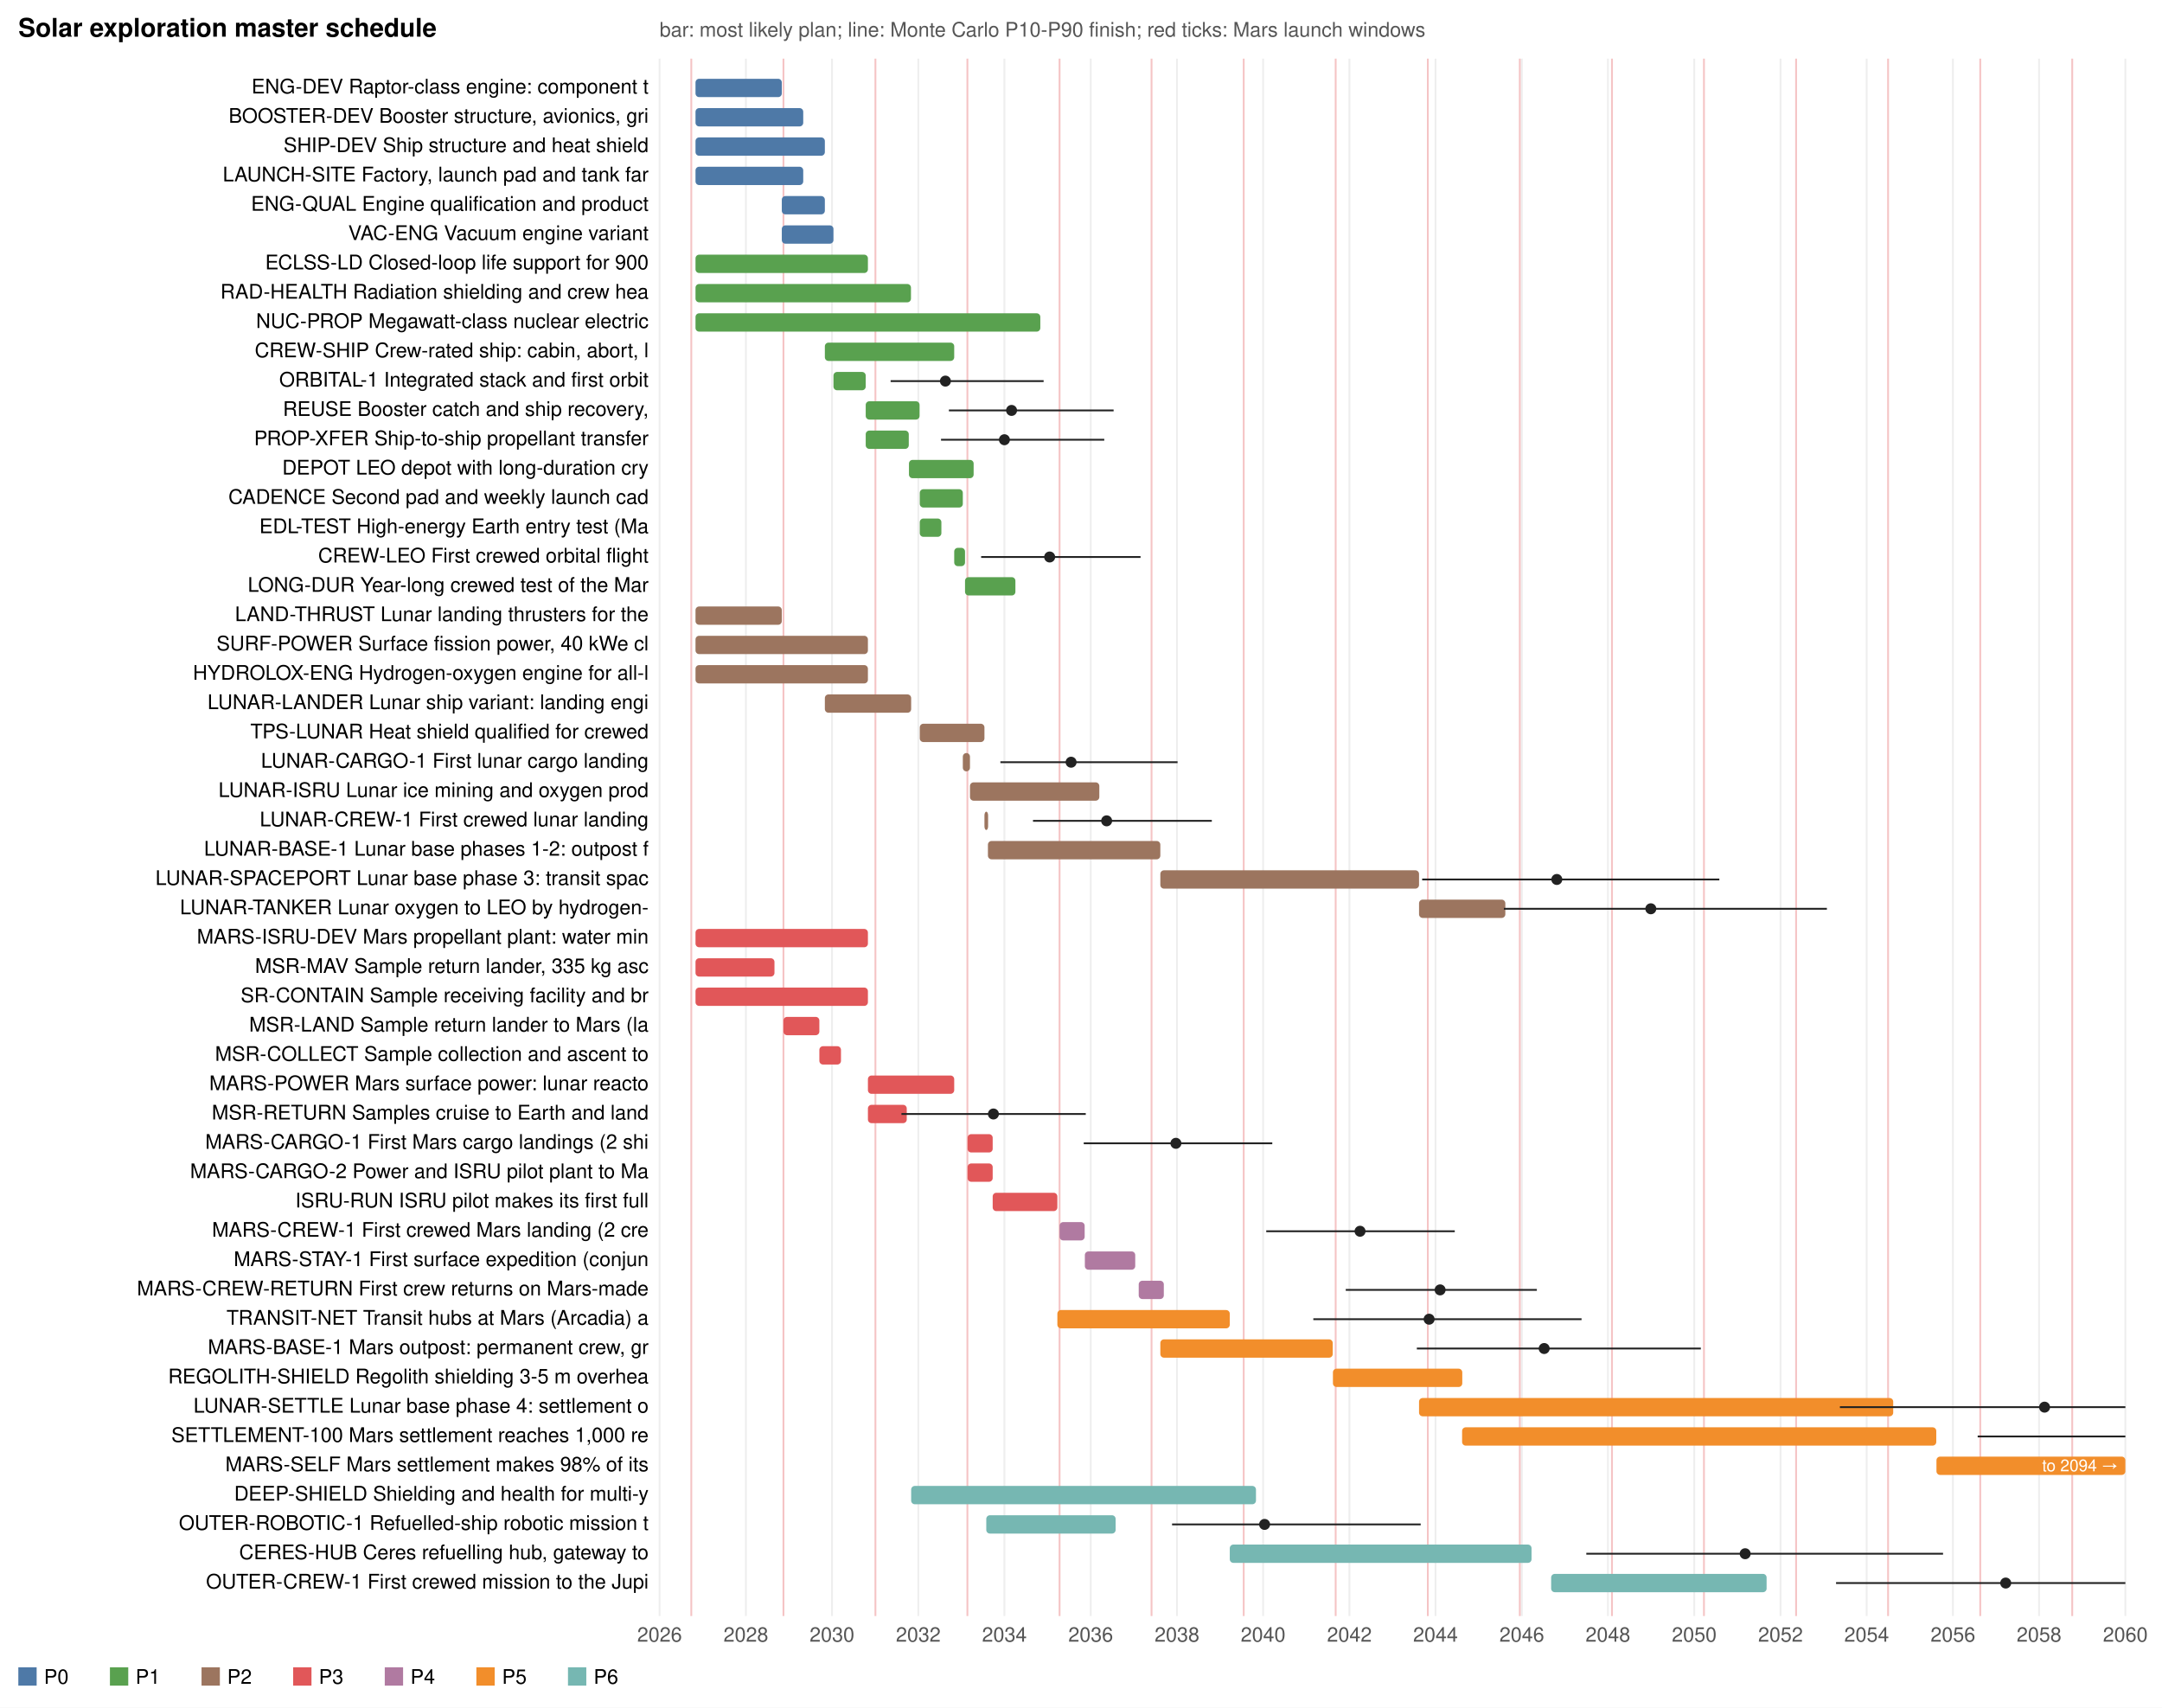
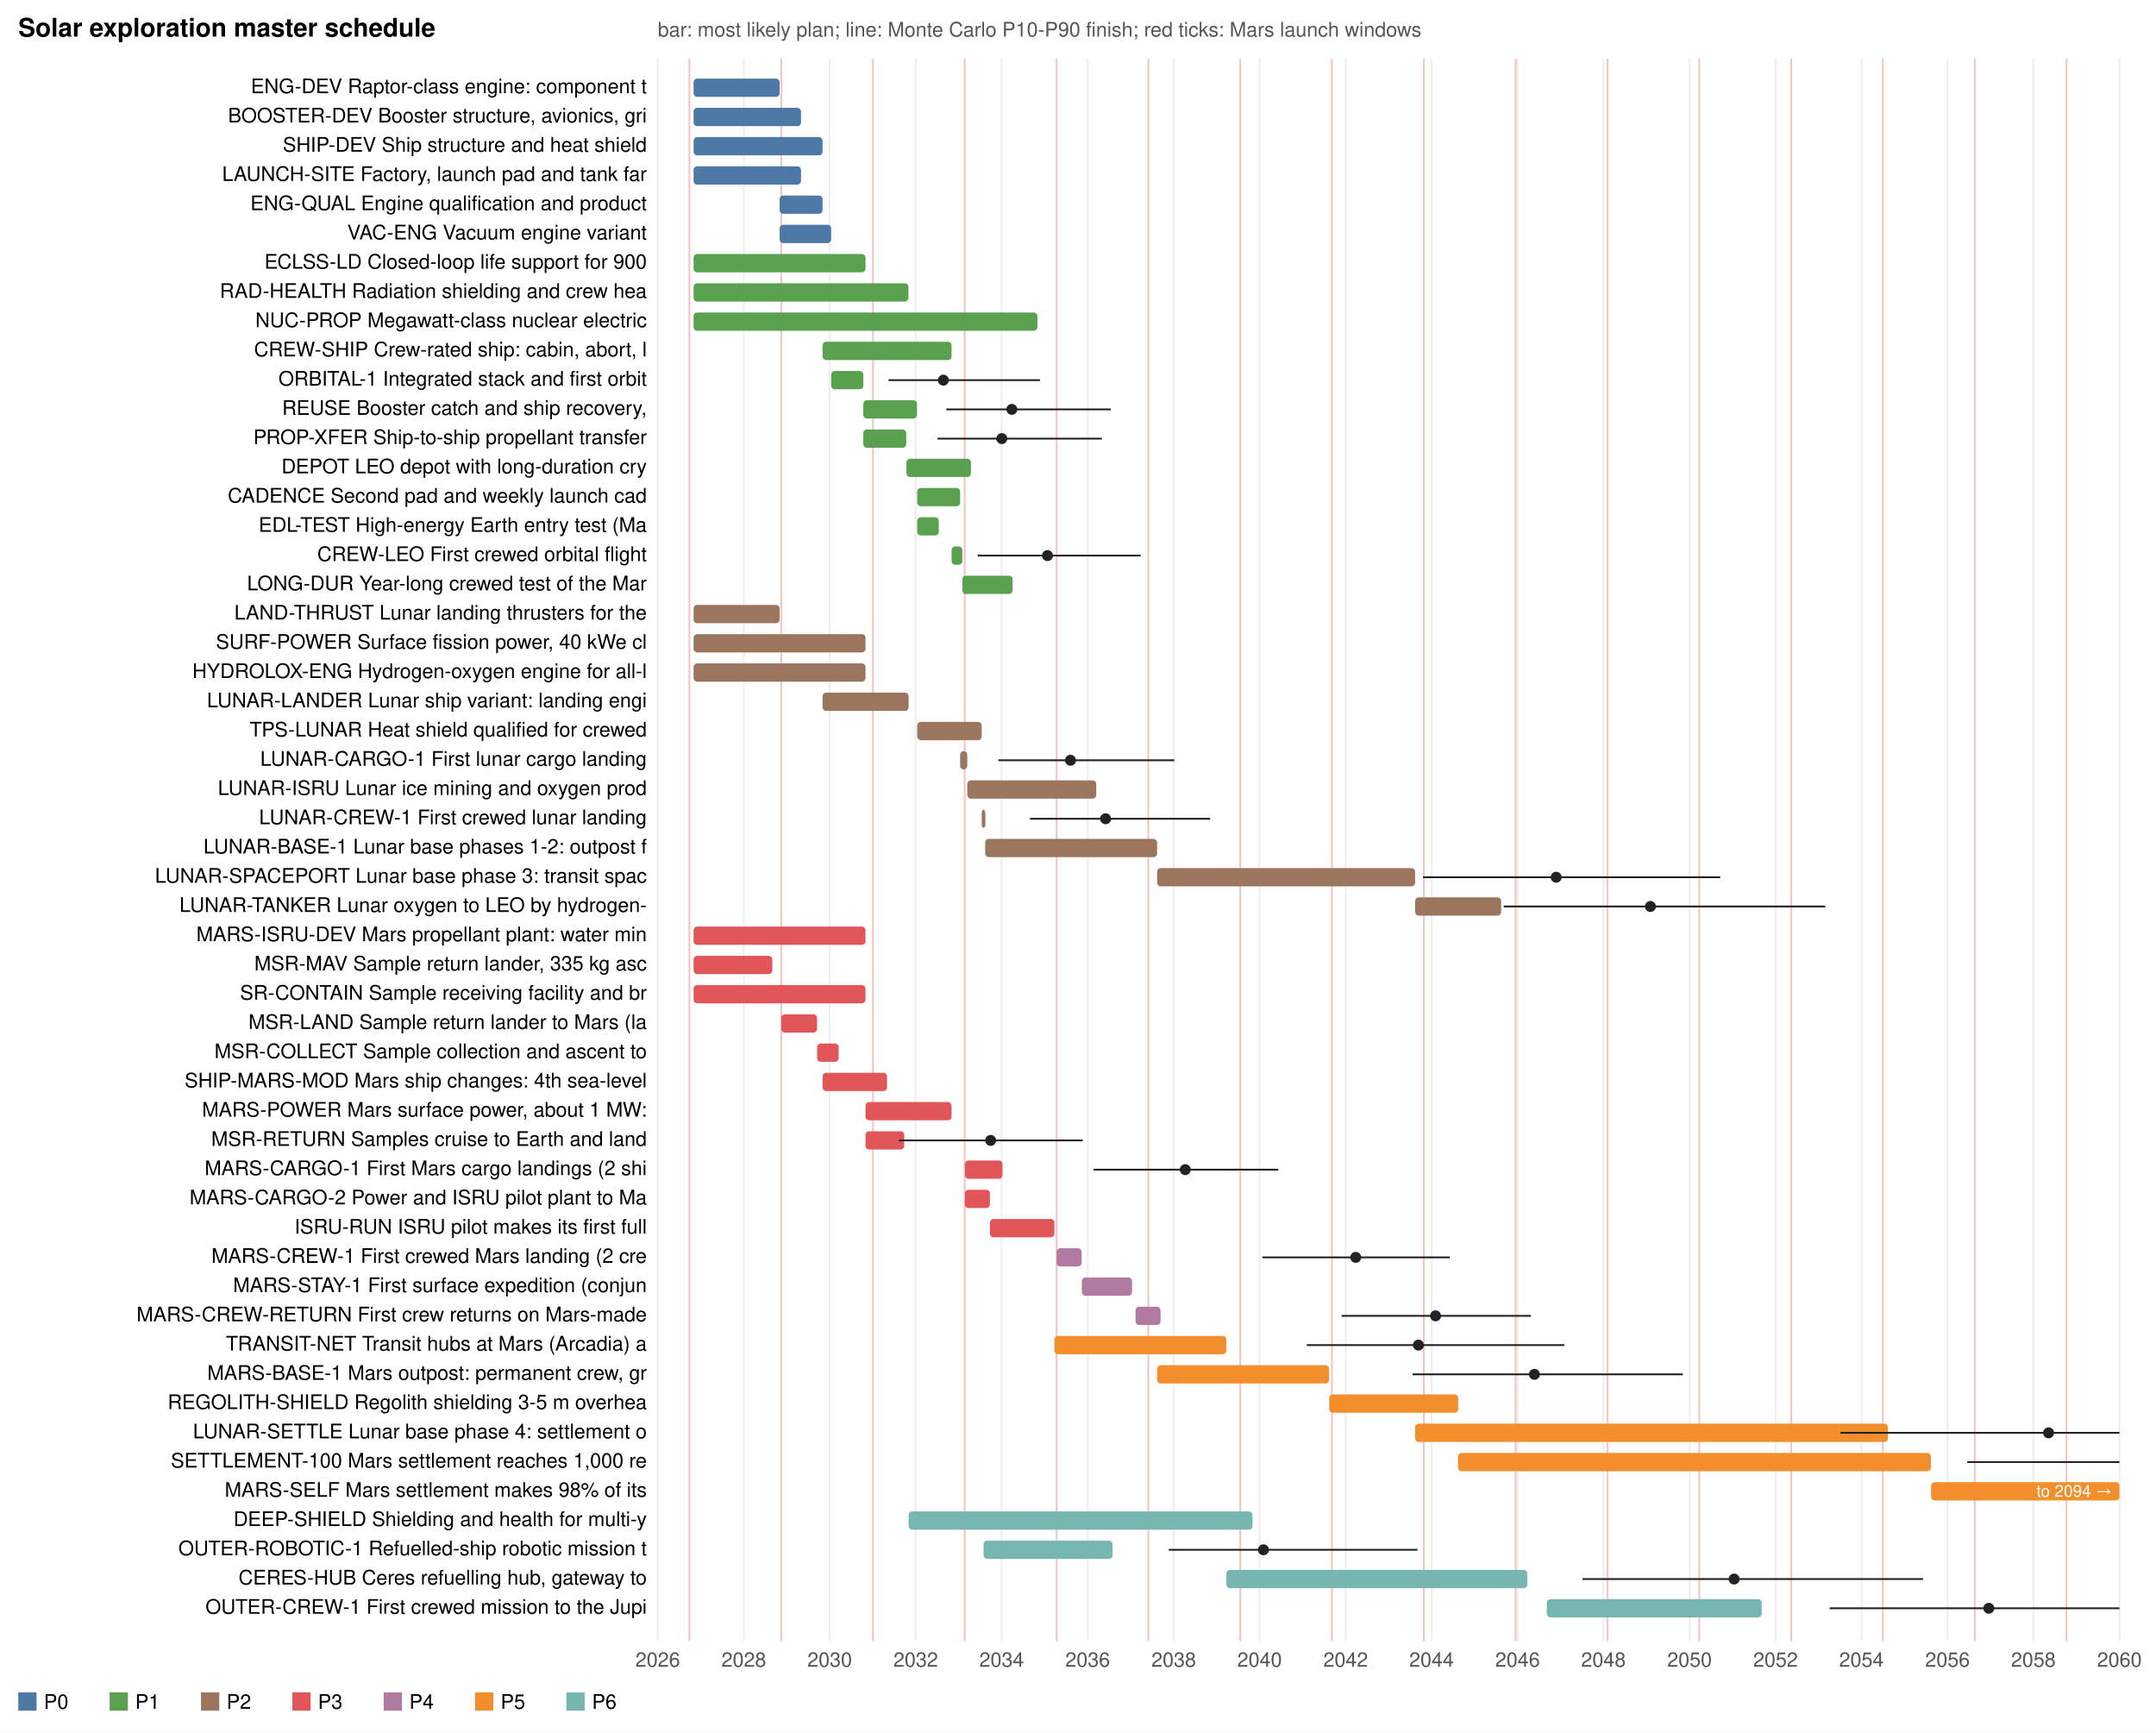
- <svg xmlns="http://www.w3.org/2000/svg" width="1180" height="932" font-family="Helvetica,Arial,sans-serif" font-size="11">
-   <rect width="1180" height="932" fill="white" />
+ <svg xmlns="http://www.w3.org/2000/svg" width="1180" height="948" font-family="Helvetica,Arial,sans-serif" font-size="11">
+   <rect width="1180" height="948" fill="white" />
  <text x="10" y="20" font-size="14" font-weight="bold">Solar exploration master schedule</text>
  <text x="360" y="20" fill="#555">bar: most likely plan; line: Monte Carlo P10-P90 finish; red ticks: Mars launch windows</text>
-   <line x1="360.0" y1="32" x2="360.0" y2="882" stroke="#eee" />
-   <text x="360.0" y="896" text-anchor="middle" fill="#555">2026</text>
-   <line x1="407.1" y1="32" x2="407.1" y2="882" stroke="#eee" />
-   <text x="407.1" y="896" text-anchor="middle" fill="#555">2028</text>
-   <line x1="454.1" y1="32" x2="454.1" y2="882" stroke="#eee" />
-   <text x="454.1" y="896" text-anchor="middle" fill="#555">2030</text>
-   <line x1="501.2" y1="32" x2="501.2" y2="882" stroke="#eee" />
-   <text x="501.2" y="896" text-anchor="middle" fill="#555">2032</text>
-   <line x1="548.2" y1="32" x2="548.2" y2="882" stroke="#eee" />
-   <text x="548.2" y="896" text-anchor="middle" fill="#555">2034</text>
-   <line x1="595.3" y1="32" x2="595.3" y2="882" stroke="#eee" />
-   <text x="595.3" y="896" text-anchor="middle" fill="#555">2036</text>
-   <line x1="642.4" y1="32" x2="642.4" y2="882" stroke="#eee" />
-   <text x="642.4" y="896" text-anchor="middle" fill="#555">2038</text>
-   <line x1="689.4" y1="32" x2="689.4" y2="882" stroke="#eee" />
-   <text x="689.4" y="896" text-anchor="middle" fill="#555">2040</text>
-   <line x1="736.5" y1="32" x2="736.5" y2="882" stroke="#eee" />
-   <text x="736.5" y="896" text-anchor="middle" fill="#555">2042</text>
-   <line x1="783.5" y1="32" x2="783.5" y2="882" stroke="#eee" />
-   <text x="783.5" y="896" text-anchor="middle" fill="#555">2044</text>
-   <line x1="830.6" y1="32" x2="830.6" y2="882" stroke="#eee" />
-   <text x="830.6" y="896" text-anchor="middle" fill="#555">2046</text>
-   <line x1="877.6" y1="32" x2="877.6" y2="882" stroke="#eee" />
-   <text x="877.6" y="896" text-anchor="middle" fill="#555">2048</text>
-   <line x1="924.7" y1="32" x2="924.7" y2="882" stroke="#eee" />
-   <text x="924.7" y="896" text-anchor="middle" fill="#555">2050</text>
-   <line x1="971.8" y1="32" x2="971.8" y2="882" stroke="#eee" />
-   <text x="971.8" y="896" text-anchor="middle" fill="#555">2052</text>
-   <line x1="1018.8" y1="32" x2="1018.8" y2="882" stroke="#eee" />
-   <text x="1018.8" y="896" text-anchor="middle" fill="#555">2054</text>
-   <line x1="1065.9" y1="32" x2="1065.9" y2="882" stroke="#eee" />
-   <text x="1065.9" y="896" text-anchor="middle" fill="#555">2056</text>
-   <line x1="1112.9" y1="32" x2="1112.9" y2="882" stroke="#eee" />
-   <text x="1112.9" y="896" text-anchor="middle" fill="#555">2058</text>
-   <line x1="1160.0" y1="32" x2="1160.0" y2="882" stroke="#eee" />
-   <text x="1160.0" y="896" text-anchor="middle" fill="#555">2060</text>
-   <line x1="377.3" y1="32" x2="377.3" y2="882" stroke="#e15759" stroke-opacity="0.35" />
-   <line x1="427.6" y1="32" x2="427.6" y2="882" stroke="#e15759" stroke-opacity="0.35" />
-   <line x1="477.8" y1="32" x2="477.8" y2="882" stroke="#e15759" stroke-opacity="0.35" />
-   <line x1="528.0" y1="32" x2="528.0" y2="882" stroke="#e15759" stroke-opacity="0.35" />
-   <line x1="578.3" y1="32" x2="578.3" y2="882" stroke="#e15759" stroke-opacity="0.35" />
-   <line x1="628.5" y1="32" x2="628.5" y2="882" stroke="#e15759" stroke-opacity="0.35" />
-   <line x1="678.8" y1="32" x2="678.8" y2="882" stroke="#e15759" stroke-opacity="0.35" />
-   <line x1="729.0" y1="32" x2="729.0" y2="882" stroke="#e15759" stroke-opacity="0.35" />
-   <line x1="779.3" y1="32" x2="779.3" y2="882" stroke="#e15759" stroke-opacity="0.35" />
-   <line x1="829.5" y1="32" x2="829.5" y2="882" stroke="#e15759" stroke-opacity="0.35" />
-   <line x1="879.8" y1="32" x2="879.8" y2="882" stroke="#e15759" stroke-opacity="0.35" />
-   <line x1="930.0" y1="32" x2="930.0" y2="882" stroke="#e15759" stroke-opacity="0.35" />
-   <line x1="980.3" y1="32" x2="980.3" y2="882" stroke="#e15759" stroke-opacity="0.35" />
-   <line x1="1030.5" y1="32" x2="1030.5" y2="882" stroke="#e15759" stroke-opacity="0.35" />
-   <line x1="1080.8" y1="32" x2="1080.8" y2="882" stroke="#e15759" stroke-opacity="0.35" />
-   <line x1="1131.0" y1="32" x2="1131.0" y2="882" stroke="#e15759" stroke-opacity="0.35" />
-   <line x1="1181.3" y1="32" x2="1181.3" y2="882" stroke="#e15759" stroke-opacity="0.35" />
+   <line x1="360.0" y1="32" x2="360.0" y2="898" stroke="#eee" />
+   <text x="360.0" y="912" text-anchor="middle" fill="#555">2026</text>
+   <line x1="407.1" y1="32" x2="407.1" y2="898" stroke="#eee" />
+   <text x="407.1" y="912" text-anchor="middle" fill="#555">2028</text>
+   <line x1="454.1" y1="32" x2="454.1" y2="898" stroke="#eee" />
+   <text x="454.1" y="912" text-anchor="middle" fill="#555">2030</text>
+   <line x1="501.2" y1="32" x2="501.2" y2="898" stroke="#eee" />
+   <text x="501.2" y="912" text-anchor="middle" fill="#555">2032</text>
+   <line x1="548.2" y1="32" x2="548.2" y2="898" stroke="#eee" />
+   <text x="548.2" y="912" text-anchor="middle" fill="#555">2034</text>
+   <line x1="595.3" y1="32" x2="595.3" y2="898" stroke="#eee" />
+   <text x="595.3" y="912" text-anchor="middle" fill="#555">2036</text>
+   <line x1="642.4" y1="32" x2="642.4" y2="898" stroke="#eee" />
+   <text x="642.4" y="912" text-anchor="middle" fill="#555">2038</text>
+   <line x1="689.4" y1="32" x2="689.4" y2="898" stroke="#eee" />
+   <text x="689.4" y="912" text-anchor="middle" fill="#555">2040</text>
+   <line x1="736.5" y1="32" x2="736.5" y2="898" stroke="#eee" />
+   <text x="736.5" y="912" text-anchor="middle" fill="#555">2042</text>
+   <line x1="783.5" y1="32" x2="783.5" y2="898" stroke="#eee" />
+   <text x="783.5" y="912" text-anchor="middle" fill="#555">2044</text>
+   <line x1="830.6" y1="32" x2="830.6" y2="898" stroke="#eee" />
+   <text x="830.6" y="912" text-anchor="middle" fill="#555">2046</text>
+   <line x1="877.6" y1="32" x2="877.6" y2="898" stroke="#eee" />
+   <text x="877.6" y="912" text-anchor="middle" fill="#555">2048</text>
+   <line x1="924.7" y1="32" x2="924.7" y2="898" stroke="#eee" />
+   <text x="924.7" y="912" text-anchor="middle" fill="#555">2050</text>
+   <line x1="971.8" y1="32" x2="971.8" y2="898" stroke="#eee" />
+   <text x="971.8" y="912" text-anchor="middle" fill="#555">2052</text>
+   <line x1="1018.8" y1="32" x2="1018.8" y2="898" stroke="#eee" />
+   <text x="1018.8" y="912" text-anchor="middle" fill="#555">2054</text>
+   <line x1="1065.9" y1="32" x2="1065.9" y2="898" stroke="#eee" />
+   <text x="1065.9" y="912" text-anchor="middle" fill="#555">2056</text>
+   <line x1="1112.9" y1="32" x2="1112.9" y2="898" stroke="#eee" />
+   <text x="1112.9" y="912" text-anchor="middle" fill="#555">2058</text>
+   <line x1="1160.0" y1="32" x2="1160.0" y2="898" stroke="#eee" />
+   <text x="1160.0" y="912" text-anchor="middle" fill="#555">2060</text>
+   <line x1="377.3" y1="32" x2="377.3" y2="898" stroke="#e15759" stroke-opacity="0.35" />
+   <line x1="427.6" y1="32" x2="427.6" y2="898" stroke="#e15759" stroke-opacity="0.35" />
+   <line x1="477.8" y1="32" x2="477.8" y2="898" stroke="#e15759" stroke-opacity="0.35" />
+   <line x1="528.0" y1="32" x2="528.0" y2="898" stroke="#e15759" stroke-opacity="0.35" />
+   <line x1="578.3" y1="32" x2="578.3" y2="898" stroke="#e15759" stroke-opacity="0.35" />
+   <line x1="628.5" y1="32" x2="628.5" y2="898" stroke="#e15759" stroke-opacity="0.35" />
+   <line x1="678.8" y1="32" x2="678.8" y2="898" stroke="#e15759" stroke-opacity="0.35" />
+   <line x1="729.0" y1="32" x2="729.0" y2="898" stroke="#e15759" stroke-opacity="0.35" />
+   <line x1="779.3" y1="32" x2="779.3" y2="898" stroke="#e15759" stroke-opacity="0.35" />
+   <line x1="829.5" y1="32" x2="829.5" y2="898" stroke="#e15759" stroke-opacity="0.35" />
+   <line x1="879.8" y1="32" x2="879.8" y2="898" stroke="#e15759" stroke-opacity="0.35" />
+   <line x1="930.0" y1="32" x2="930.0" y2="898" stroke="#e15759" stroke-opacity="0.35" />
+   <line x1="980.3" y1="32" x2="980.3" y2="898" stroke="#e15759" stroke-opacity="0.35" />
+   <line x1="1030.5" y1="32" x2="1030.5" y2="898" stroke="#e15759" stroke-opacity="0.35" />
+   <line x1="1080.8" y1="32" x2="1080.8" y2="898" stroke="#e15759" stroke-opacity="0.35" />
+   <line x1="1131.0" y1="32" x2="1131.0" y2="898" stroke="#e15759" stroke-opacity="0.35" />
+   <line x1="1181.3" y1="32" x2="1181.3" y2="898" stroke="#e15759" stroke-opacity="0.35" />
  <text x="354" y="51" text-anchor="end">ENG-DEV  Raptor-class engine: component t</text>
  <rect x="379.6" y="43" width="47.1" height="10" fill="#4e79a7" rx="2" />
  <text x="354" y="67" text-anchor="end">BOOSTER-DEV  Booster structure, avionics, gri</text>
  <rect x="379.6" y="59" width="58.8" height="10" fill="#4e79a7" rx="2" />
  <text x="354" y="83" text-anchor="end">SHIP-DEV  Ship structure and heat shield</text>
  <rect x="379.6" y="75" width="70.6" height="10" fill="#4e79a7" rx="2" />
  <text x="354" y="99" text-anchor="end">LAUNCH-SITE  Factory, launch pad and tank far</text>
  <rect x="379.6" y="91" width="58.8" height="10" fill="#4e79a7" rx="2" />
  <text x="354" y="115" text-anchor="end">ENG-QUAL  Engine qualification and product</text>
  <rect x="426.7" y="107" width="23.5" height="10" fill="#4e79a7" rx="2" />
  <text x="354" y="131" text-anchor="end">VAC-ENG  Vacuum engine variant</text>
  <rect x="426.7" y="123" width="28.2" height="10" fill="#4e79a7" rx="2" />
  <text x="354" y="147" text-anchor="end">ECLSS-LD  Closed-loop life support for 900</text>
  <rect x="379.6" y="139" width="94.1" height="10" fill="#59a14f" rx="2" />
  <text x="354" y="163" text-anchor="end">RAD-HEALTH  Radiation shielding and crew hea</text>
  <rect x="379.6" y="155" width="117.6" height="10" fill="#59a14f" rx="2" />
  <text x="354" y="179" text-anchor="end">NUC-PROP  Megawatt-class nuclear electric </text>
  <rect x="379.6" y="171" width="188.2" height="10" fill="#59a14f" rx="2" />
  <text x="354" y="195" text-anchor="end">CREW-SHIP  Crew-rated ship: cabin, abort, l</text>
  <rect x="450.2" y="187" width="70.6" height="10" fill="#59a14f" rx="2" />
  <text x="354" y="211" text-anchor="end">ORBITAL-1  Integrated stack and first orbit</text>
  <rect x="454.9" y="203" width="17.6" height="10" fill="#59a14f" rx="2" />
-   <line x1="486.1" y1="208" x2="569.6" y2="208" stroke="#222" />
-   <circle cx="516.0" cy="208" r="3" fill="#222" />
+   <line x1="486.3" y1="208" x2="569.2" y2="208" stroke="#222" />
+   <circle cx="516.3" cy="208" r="3" fill="#222" />
  <text x="354" y="227" text-anchor="end">REUSE  Booster catch and ship recovery,</text>
  <rect x="472.5" y="219" width="29.4" height="10" fill="#59a14f" rx="2" />
-   <line x1="517.9" y1="224" x2="607.8" y2="224" stroke="#222" />
-   <circle cx="552.1" cy="224" r="3" fill="#222" />
+   <line x1="517.9" y1="224" x2="607.9" y2="224" stroke="#222" />
+   <circle cx="553.8" cy="224" r="3" fill="#222" />
  <text x="354" y="243" text-anchor="end">PROP-XFER  Ship-to-ship propellant transfer</text>
  <rect x="472.5" y="235" width="23.5" height="10" fill="#59a14f" rx="2" />
-   <line x1="513.6" y1="240" x2="602.7" y2="240" stroke="#222" />
-   <circle cx="548.2" cy="240" r="3" fill="#222" />
+   <line x1="513.1" y1="240" x2="603.1" y2="240" stroke="#222" />
+   <circle cx="548.3" cy="240" r="3" fill="#222" />
  <text x="354" y="259" text-anchor="end">DEPOT  LEO depot with long-duration cry</text>
  <rect x="496.1" y="251" width="35.3" height="10" fill="#59a14f" rx="2" />
  <text x="354" y="275" text-anchor="end">CADENCE  Second pad and weekly launch cad</text>
  <rect x="502.0" y="267" width="23.5" height="10" fill="#59a14f" rx="2" />
  <text x="354" y="291" text-anchor="end">EDL-TEST  High-energy Earth entry test (Ma</text>
  <rect x="502.0" y="283" width="11.8" height="10" fill="#59a14f" rx="2" />
  <text x="354" y="307" text-anchor="end">CREW-LEO  First crewed orbital flight</text>
  <rect x="520.8" y="299" width="5.9" height="10" fill="#59a14f" rx="2" />
-   <line x1="535.5" y1="304" x2="622.5" y2="304" stroke="#222" />
-   <circle cx="572.9" cy="304" r="3" fill="#222" />
+   <line x1="535.1" y1="304" x2="624.3" y2="304" stroke="#222" />
+   <circle cx="573.3" cy="304" r="3" fill="#222" />
  <text x="354" y="323" text-anchor="end">LONG-DUR  Year-long crewed test of the Mar</text>
  <rect x="526.7" y="315" width="27.5" height="10" fill="#59a14f" rx="2" />
  <text x="354" y="339" text-anchor="end">LAND-THRUST  Lunar landing thrusters for the </text>
  <rect x="379.6" y="331" width="47.1" height="10" fill="#9c755f" rx="2" />
  <text x="354" y="355" text-anchor="end">SURF-POWER  Surface fission power, 40 kWe cl</text>
  <rect x="379.6" y="347" width="94.1" height="10" fill="#9c755f" rx="2" />
  <text x="354" y="371" text-anchor="end">HYDROLOX-ENG  Hydrogen-oxygen engine for all-l</text>
  <rect x="379.6" y="363" width="94.1" height="10" fill="#9c755f" rx="2" />
  <text x="354" y="387" text-anchor="end">LUNAR-LANDER  Lunar ship variant: landing engi</text>
  <rect x="450.2" y="379" width="47.1" height="10" fill="#9c755f" rx="2" />
  <text x="354" y="403" text-anchor="end">TPS-LUNAR  Heat shield qualified for crewed</text>
  <rect x="502.0" y="395" width="35.3" height="10" fill="#9c755f" rx="2" />
  <text x="354" y="419" text-anchor="end">LUNAR-CARGO-1  First lunar cargo landing</text>
  <rect x="525.5" y="411" width="3.9" height="10" fill="#9c755f" rx="2" />
-   <line x1="546.0" y1="416" x2="642.7" y2="416" stroke="#222" />
-   <circle cx="584.6" cy="416" r="3" fill="#222" />
+   <line x1="546.4" y1="416" x2="642.7" y2="416" stroke="#222" />
+   <circle cx="585.9" cy="416" r="3" fill="#222" />
  <text x="354" y="435" text-anchor="end">LUNAR-ISRU  Lunar ice mining and oxygen prod</text>
  <rect x="529.4" y="427" width="70.6" height="10" fill="#9c755f" rx="2" />
  <text x="354" y="451" text-anchor="end">LUNAR-CREW-1  First crewed lunar landing</text>
  <rect x="537.3" y="443" width="2.0" height="10" fill="#9c755f" rx="2" />
-   <line x1="563.8" y1="448" x2="661.4" y2="448" stroke="#222" />
-   <circle cx="604.0" cy="448" r="3" fill="#222" />
+   <line x1="563.7" y1="448" x2="662.3" y2="448" stroke="#222" />
+   <circle cx="605.1" cy="448" r="3" fill="#222" />
  <text x="354" y="467" text-anchor="end">LUNAR-BASE-1  Lunar base phases 1-2: outpost f</text>
  <rect x="539.2" y="459" width="94.1" height="10" fill="#9c755f" rx="2" />
  <text x="354" y="483" text-anchor="end">LUNAR-SPACEPORT  Lunar base phase 3: transit spac</text>
  <rect x="633.3" y="475" width="141.2" height="10" fill="#9c755f" rx="2" />
-   <line x1="776.2" y1="480" x2="938.4" y2="480" stroke="#222" />
-   <circle cx="849.7" cy="480" r="3" fill="#222" />
+   <line x1="778.8" y1="480" x2="941.5" y2="480" stroke="#222" />
+   <circle cx="851.7" cy="480" r="3" fill="#222" />
  <text x="354" y="499" text-anchor="end">LUNAR-TANKER  Lunar oxygen to LEO by hydrogen-</text>
  <rect x="774.5" y="491" width="47.1" height="10" fill="#9c755f" rx="2" />
-   <line x1="820.8" y1="496" x2="997.1" y2="496" stroke="#222" />
-   <circle cx="901.0" cy="496" r="3" fill="#222" />
+   <line x1="823.0" y1="496" x2="999.0" y2="496" stroke="#222" />
+   <circle cx="903.3" cy="496" r="3" fill="#222" />
  <text x="354" y="515" text-anchor="end">MARS-ISRU-DEV  Mars propellant plant: water min</text>
  <rect x="379.6" y="507" width="94.1" height="10" fill="#e15759" rx="2" />
  <text x="354" y="531" text-anchor="end">MSR-MAV  Sample return lander, 335 kg asc</text>
  <rect x="379.6" y="523" width="43.1" height="10" fill="#e15759" rx="2" />
  <text x="354" y="547" text-anchor="end">SR-CONTAIN  Sample receiving facility and br</text>
  <rect x="379.6" y="539" width="94.1" height="10" fill="#e15759" rx="2" />
  <text x="354" y="563" text-anchor="end">MSR-LAND  Sample return lander to Mars (la</text>
  <rect x="427.6" y="555" width="19.6" height="10" fill="#e15759" rx="2" />
  <text x="354" y="579" text-anchor="end">MSR-COLLECT  Sample collection and ascent to </text>
  <rect x="447.2" y="571" width="11.8" height="10" fill="#e15759" rx="2" />
-   <text x="354" y="595" text-anchor="end">MARS-POWER  Mars surface power: lunar reacto</text>
-   <rect x="473.7" y="587" width="47.1" height="10" fill="#e15759" rx="2" />
-   <text x="354" y="611" text-anchor="end">MSR-RETURN  Samples cruise to Earth and land</text>
-   <rect x="473.7" y="603" width="21.2" height="10" fill="#e15759" rx="2" />
-   <line x1="492.0" y1="608" x2="592.6" y2="608" stroke="#222" />
-   <circle cx="542.2" cy="608" r="3" fill="#222" />
-   <text x="354" y="627" text-anchor="end">MARS-CARGO-1  First Mars cargo landings (2 shi</text>
-   <rect x="528.1" y="619" width="13.7" height="10" fill="#e15759" rx="2" />
-   <line x1="591.5" y1="624" x2="694.4" y2="624" stroke="#222" />
-   <circle cx="641.8" cy="624" r="3" fill="#222" />
-   <text x="354" y="643" text-anchor="end">MARS-CARGO-2  Power and ISRU pilot plant to Ma</text>
-   <rect x="528.1" y="635" width="13.7" height="10" fill="#e15759" rx="2" />
-   <text x="354" y="659" text-anchor="end">ISRU-RUN  ISRU pilot makes its first full </text>
-   <rect x="541.8" y="651" width="35.3" height="10" fill="#e15759" rx="2" />
-   <text x="354" y="675" text-anchor="end">MARS-CREW-1  First crewed Mars landing (2 cre</text>
-   <rect x="578.3" y="667" width="13.7" height="10" fill="#b07aa1" rx="2" />
-   <line x1="691.1" y1="672" x2="794.0" y2="672" stroke="#222" />
-   <circle cx="742.3" cy="672" r="3" fill="#222" />
-   <text x="354" y="691" text-anchor="end">MARS-STAY-1  First surface expedition (conjun</text>
-   <rect x="592.1" y="683" width="27.5" height="10" fill="#b07aa1" rx="2" />
-   <text x="354" y="707" text-anchor="end">MARS-CREW-RETURN  First crew returns on Mars-made </text>
-   <rect x="621.5" y="699" width="13.7" height="10" fill="#b07aa1" rx="2" />
-   <line x1="734.5" y1="704" x2="838.8" y2="704" stroke="#222" />
-   <circle cx="786.0" cy="704" r="3" fill="#222" />
-   <text x="354" y="723" text-anchor="end">TRANSIT-NET  Transit hubs at Mars (Arcadia) a</text>
-   <rect x="577.1" y="715" width="94.1" height="10" fill="#f28e2b" rx="2" />
-   <line x1="716.8" y1="720" x2="863.2" y2="720" stroke="#222" />
-   <circle cx="780.0" cy="720" r="3" fill="#222" />
-   <text x="354" y="739" text-anchor="end">MARS-BASE-1  Mars outpost: permanent crew, gr</text>
-   <rect x="633.3" y="731" width="94.1" height="10" fill="#f28e2b" rx="2" />
-   <line x1="773.3" y1="736" x2="928.3" y2="736" stroke="#222" />
-   <circle cx="842.8" cy="736" r="3" fill="#222" />
-   <text x="354" y="755" text-anchor="end">REGOLITH-SHIELD  Regolith shielding 3-5 m overhea</text>
-   <rect x="727.5" y="747" width="70.6" height="10" fill="#f28e2b" rx="2" />
-   <text x="354" y="771" text-anchor="end">LUNAR-SETTLE  Lunar base phase 4: settlement o</text>
-   <rect x="774.5" y="763" width="258.8" height="10" fill="#f28e2b" rx="2" />
-   <line x1="1004.2" y1="768" x2="1160.0" y2="768" stroke="#222" />
-   <circle cx="1115.9" cy="768" r="3" fill="#222" />
-   <text x="354" y="787" text-anchor="end">SETTLEMENT-100  Mars settlement reaches 1,000 re</text>
-   <rect x="798.0" y="779" width="258.8" height="10" fill="#f28e2b" rx="2" />
-   <line x1="1079.4" y1="784" x2="1160.0" y2="784" stroke="#222" />
-   <text x="354" y="803" text-anchor="end">MARS-SELF  Mars settlement makes 98% of its</text>
-   <rect x="1056.9" y="795" width="103.1" height="10" fill="#f28e2b" rx="2" />
-   <text x="1156.0" y="803" text-anchor="end" fill="white" font-size="9">to 2094 →</text>
-   <text x="354" y="819" text-anchor="end">DEEP-SHIELD  Shielding and health for multi-y</text>
-   <rect x="497.3" y="811" width="188.2" height="10" fill="#76b7b2" rx="2" />
-   <text x="354" y="835" text-anchor="end">OUTER-ROBOTIC-1  Refuelled-ship robotic mission t</text>
-   <rect x="538.3" y="827" width="70.6" height="10" fill="#76b7b2" rx="2" />
-   <line x1="639.7" y1="832" x2="775.4" y2="832" stroke="#222" />
-   <circle cx="690.2" cy="832" r="3" fill="#222" />
-   <text x="354" y="851" text-anchor="end">CERES-HUB  Ceres refuelling hub, gateway to</text>
-   <rect x="671.2" y="843" width="164.7" height="10" fill="#76b7b2" rx="2" />
-   <line x1="865.8" y1="848" x2="1060.5" y2="848" stroke="#222" />
-   <circle cx="952.5" cy="848" r="3" fill="#222" />
-   <text x="354" y="867" text-anchor="end">OUTER-CREW-1  First crewed mission to the Jupi</text>
-   <rect x="846.6" y="859" width="117.6" height="10" fill="#76b7b2" rx="2" />
-   <line x1="1002.1" y1="864" x2="1160.0" y2="864" stroke="#222" />
-   <circle cx="1094.7" cy="864" r="3" fill="#222" />
-   <rect x="10" y="910" width="10" height="10" fill="#4e79a7" />
-   <text x="24" y="919">P0</text>
-   <rect x="60" y="910" width="10" height="10" fill="#59a14f" />
-   <text x="74" y="919">P1</text>
-   <rect x="110" y="910" width="10" height="10" fill="#9c755f" />
-   <text x="124" y="919">P2</text>
-   <rect x="160" y="910" width="10" height="10" fill="#e15759" />
-   <text x="174" y="919">P3</text>
-   <rect x="210" y="910" width="10" height="10" fill="#b07aa1" />
-   <text x="224" y="919">P4</text>
-   <rect x="260" y="910" width="10" height="10" fill="#f28e2b" />
-   <text x="274" y="919">P5</text>
-   <rect x="310" y="910" width="10" height="10" fill="#76b7b2" />
-   <text x="324" y="919">P6</text>
+   <text x="354" y="595" text-anchor="end">SHIP-MARS-MOD  Mars ship changes: 4th sea-level</text>
+   <rect x="450.2" y="587" width="35.3" height="10" fill="#e15759" rx="2" />
+   <text x="354" y="611" text-anchor="end">MARS-POWER  Mars surface power, about 1 MW: </text>
+   <rect x="473.7" y="603" width="47.1" height="10" fill="#e15759" rx="2" />
+   <text x="354" y="627" text-anchor="end">MSR-RETURN  Samples cruise to Earth and land</text>
+   <rect x="473.7" y="619" width="21.2" height="10" fill="#e15759" rx="2" />
+   <line x1="492.0" y1="624" x2="592.6" y2="624" stroke="#222" />
+   <circle cx="542.2" cy="624" r="3" fill="#222" />
+   <text x="354" y="643" text-anchor="end">MARS-CARGO-1  First Mars cargo landings (2 shi</text>
+   <rect x="528.1" y="635" width="20.6" height="10" fill="#e15759" rx="2" />
+   <line x1="598.5" y1="640" x2="699.6" y2="640" stroke="#222" />
+   <circle cx="648.7" cy="640" r="3" fill="#222" />
+   <text x="354" y="659" text-anchor="end">MARS-CARGO-2  Power and ISRU pilot plant to Ma</text>
+   <rect x="528.1" y="651" width="13.7" height="10" fill="#e15759" rx="2" />
+   <text x="354" y="675" text-anchor="end">ISRU-RUN  ISRU pilot makes its first full </text>
+   <rect x="541.8" y="667" width="35.3" height="10" fill="#e15759" rx="2" />
+   <text x="354" y="691" text-anchor="end">MARS-CREW-1  First crewed Mars landing (2 cre</text>
+   <rect x="578.3" y="683" width="13.7" height="10" fill="#b07aa1" rx="2" />
+   <line x1="690.9" y1="688" x2="793.5" y2="688" stroke="#222" />
+   <circle cx="742.0" cy="688" r="3" fill="#222" />
+   <text x="354" y="707" text-anchor="end">MARS-STAY-1  First surface expedition (conjun</text>
+   <rect x="592.1" y="699" width="27.5" height="10" fill="#b07aa1" rx="2" />
+   <text x="354" y="723" text-anchor="end">MARS-CREW-RETURN  First crew returns on Mars-made </text>
+   <rect x="621.5" y="715" width="13.7" height="10" fill="#b07aa1" rx="2" />
+   <line x1="734.3" y1="720" x2="837.9" y2="720" stroke="#222" />
+   <circle cx="785.7" cy="720" r="3" fill="#222" />
+   <text x="354" y="739" text-anchor="end">TRANSIT-NET  Transit hubs at Mars (Arcadia) a</text>
+   <rect x="577.1" y="731" width="94.1" height="10" fill="#f28e2b" rx="2" />
+   <line x1="715.2" y1="736" x2="856.2" y2="736" stroke="#222" />
+   <circle cx="776.3" cy="736" r="3" fill="#222" />
+   <text x="354" y="755" text-anchor="end">MARS-BASE-1  Mars outpost: permanent crew, gr</text>
+   <rect x="633.3" y="747" width="94.1" height="10" fill="#f28e2b" rx="2" />
+   <line x1="773.1" y1="752" x2="921.0" y2="752" stroke="#222" />
+   <circle cx="839.8" cy="752" r="3" fill="#222" />
+   <text x="354" y="771" text-anchor="end">REGOLITH-SHIELD  Regolith shielding 3-5 m overhea</text>
+   <rect x="727.5" y="763" width="70.6" height="10" fill="#f28e2b" rx="2" />
+   <text x="354" y="787" text-anchor="end">LUNAR-SETTLE  Lunar base phase 4: settlement o</text>
+   <rect x="774.5" y="779" width="258.8" height="10" fill="#f28e2b" rx="2" />
+   <line x1="1007.3" y1="784" x2="1160.0" y2="784" stroke="#222" />
+   <circle cx="1121.2" cy="784" r="3" fill="#222" />
+   <text x="354" y="803" text-anchor="end">SETTLEMENT-100  Mars settlement reaches 1,000 re</text>
+   <rect x="798.0" y="795" width="258.8" height="10" fill="#f28e2b" rx="2" />
+   <line x1="1076.7" y1="800" x2="1160.0" y2="800" stroke="#222" />
+   <text x="354" y="819" text-anchor="end">MARS-SELF  Mars settlement makes 98% of its</text>
+   <rect x="1056.9" y="811" width="103.1" height="10" fill="#f28e2b" rx="2" />
+   <text x="1156.0" y="819" text-anchor="end" fill="white" font-size="9">to 2094 →</text>
+   <text x="354" y="835" text-anchor="end">DEEP-SHIELD  Shielding and health for multi-y</text>
+   <rect x="497.3" y="827" width="188.2" height="10" fill="#76b7b2" rx="2" />
+   <text x="354" y="851" text-anchor="end">OUTER-ROBOTIC-1  Refuelled-ship robotic mission t</text>
+   <rect x="538.3" y="843" width="70.6" height="10" fill="#76b7b2" rx="2" />
+   <line x1="639.7" y1="848" x2="775.8" y2="848" stroke="#222" />
+   <circle cx="691.5" cy="848" r="3" fill="#222" />
+   <text x="354" y="867" text-anchor="end">CERES-HUB  Ceres refuelling hub, gateway to</text>
+   <rect x="671.2" y="859" width="164.7" height="10" fill="#76b7b2" rx="2" />
+   <line x1="866.1" y1="864" x2="1052.5" y2="864" stroke="#222" />
+   <circle cx="949.1" cy="864" r="3" fill="#222" />
+   <text x="354" y="883" text-anchor="end">OUTER-CREW-1  First crewed mission to the Jupi</text>
+   <rect x="846.6" y="875" width="117.6" height="10" fill="#76b7b2" rx="2" />
+   <line x1="1001.4" y1="880" x2="1160.0" y2="880" stroke="#222" />
+   <circle cx="1088.5" cy="880" r="3" fill="#222" />
+   <rect x="10" y="926" width="10" height="10" fill="#4e79a7" />
+   <text x="24" y="935">P0</text>
+   <rect x="60" y="926" width="10" height="10" fill="#59a14f" />
+   <text x="74" y="935">P1</text>
+   <rect x="110" y="926" width="10" height="10" fill="#9c755f" />
+   <text x="124" y="935">P2</text>
+   <rect x="160" y="926" width="10" height="10" fill="#e15759" />
+   <text x="174" y="935">P3</text>
+   <rect x="210" y="926" width="10" height="10" fill="#b07aa1" />
+   <text x="224" y="935">P4</text>
+   <rect x="260" y="926" width="10" height="10" fill="#f28e2b" />
+   <text x="274" y="935">P5</text>
+   <rect x="310" y="926" width="10" height="10" fill="#76b7b2" />
+   <text x="324" y="935">P6</text>
</svg>
